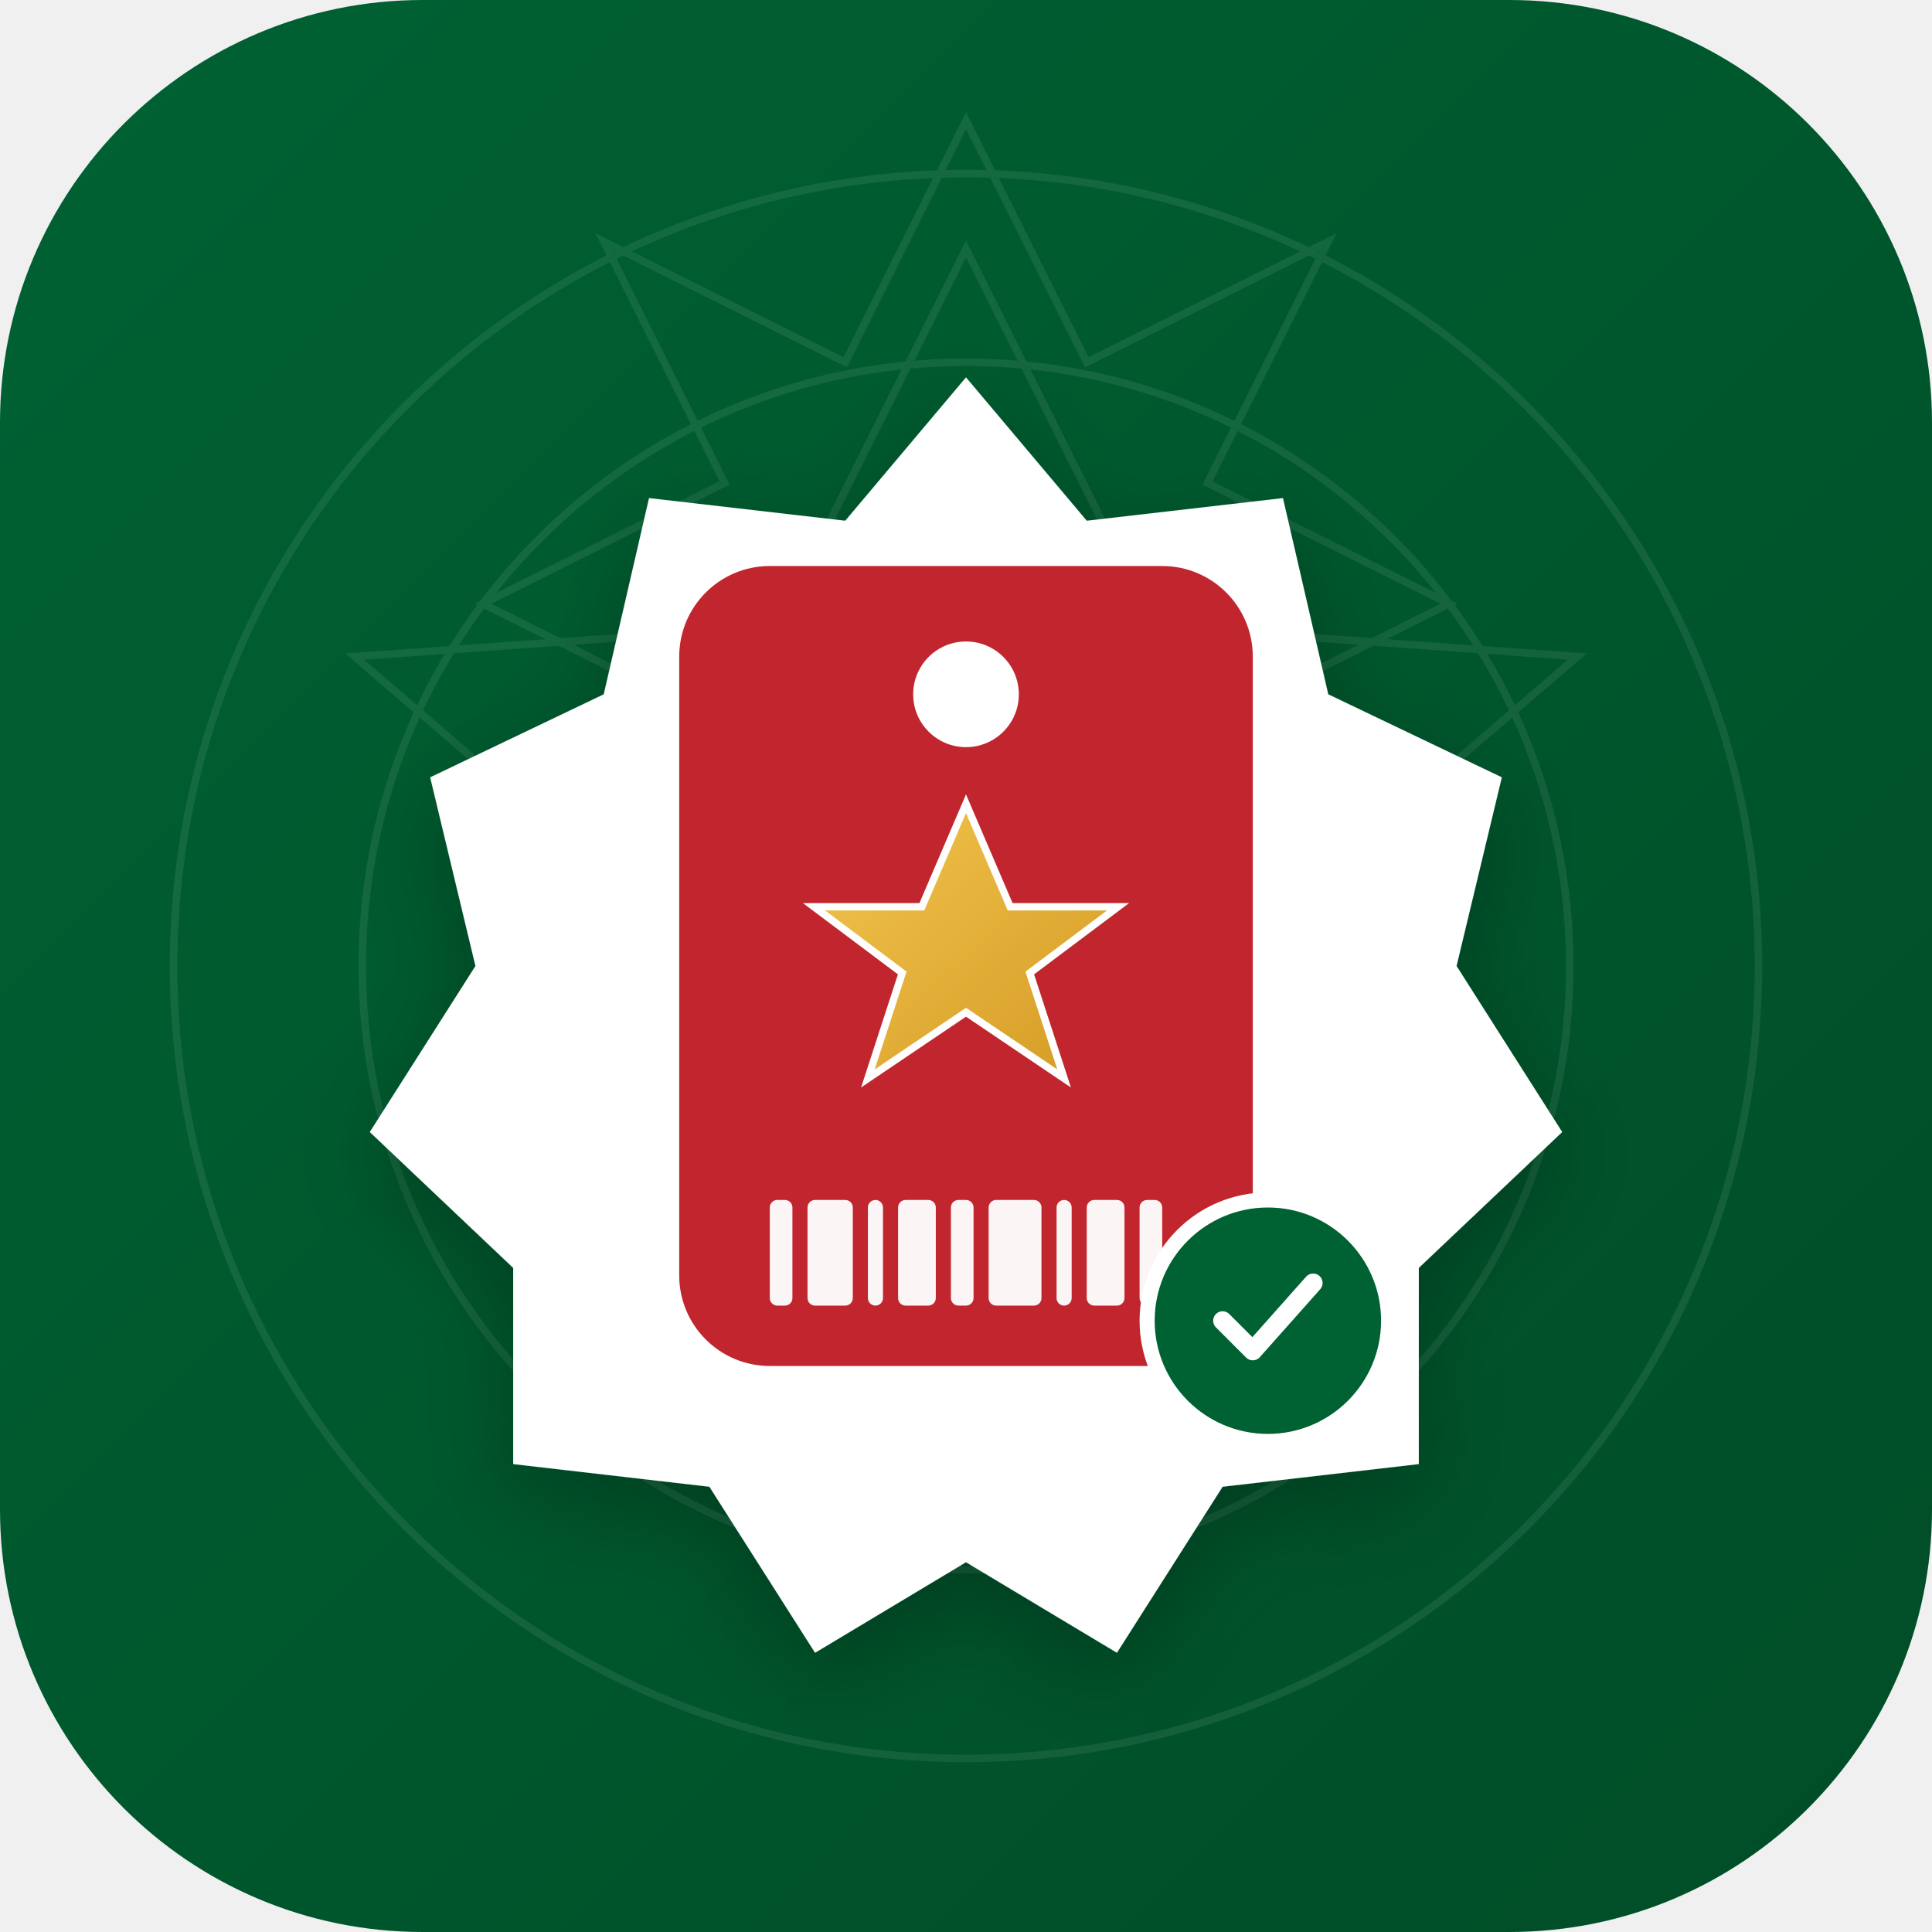
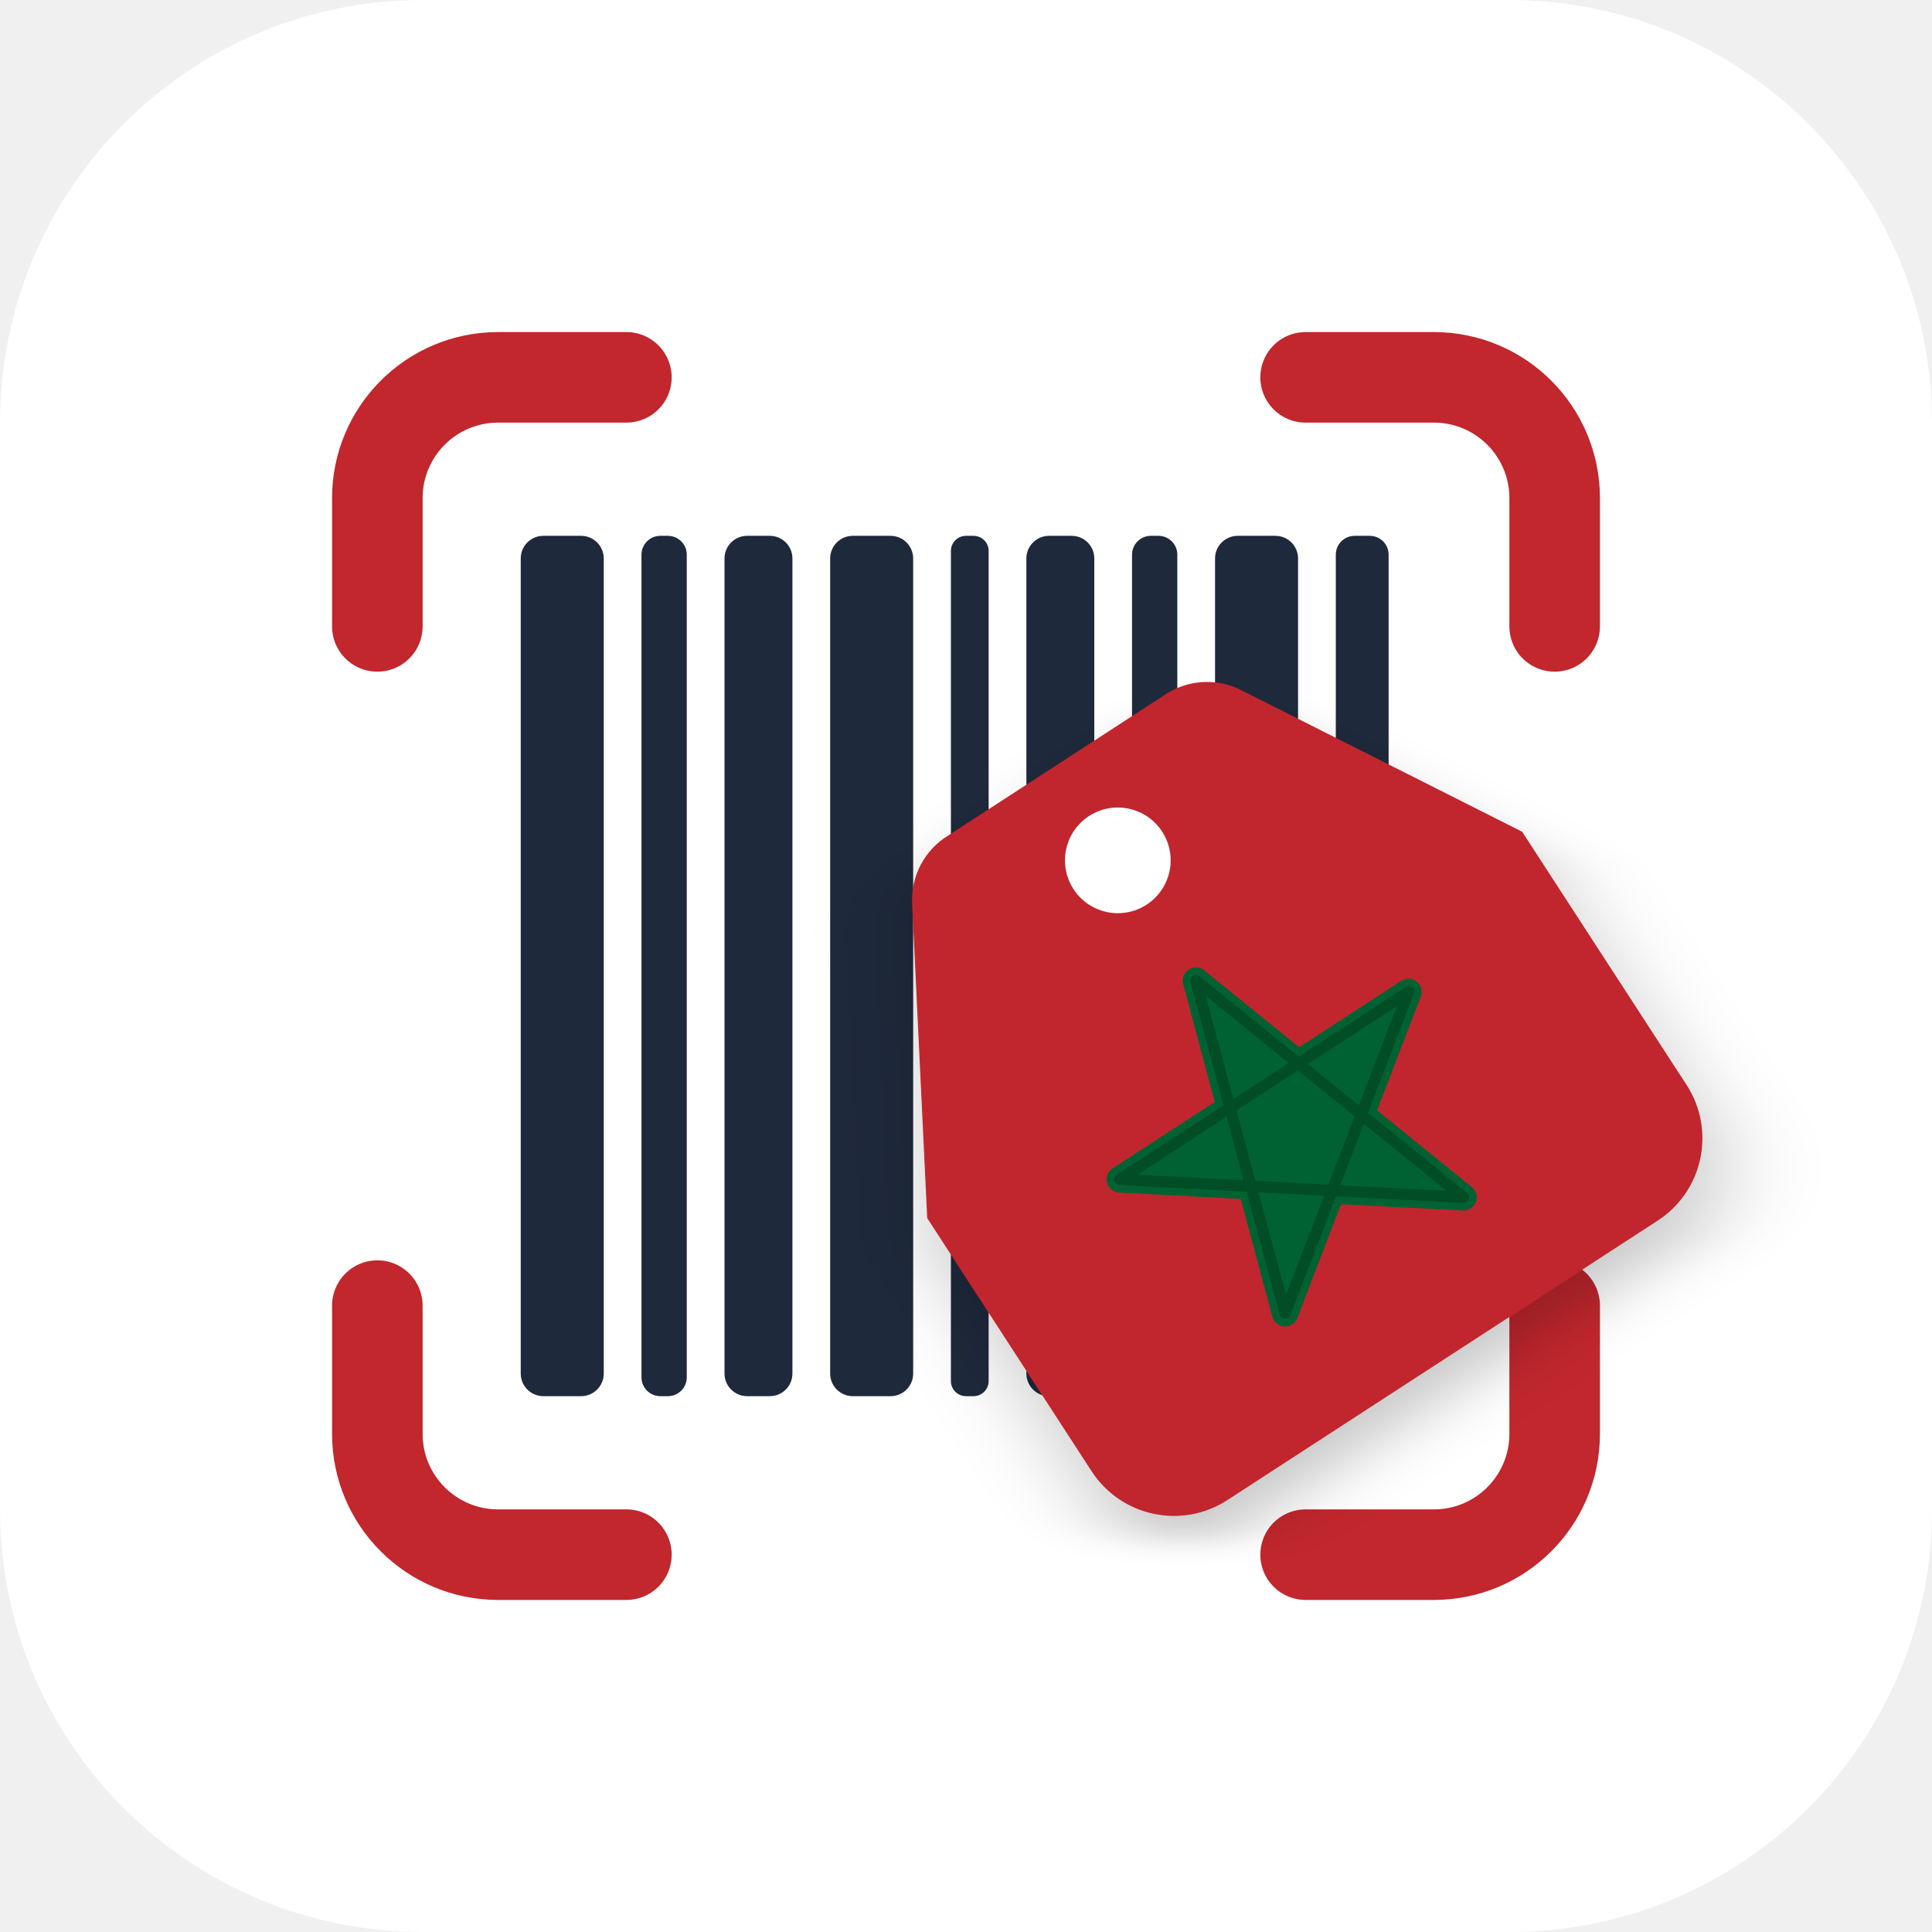
<svg xmlns="http://www.w3.org/2000/svg" viewBox="0 0 512 512" width="512" height="512">
  <defs>
-     <linearGradient id="bgGrad" x1="0%" y1="0%" x2="100%" y2="100%">
-       <stop offset="0%" stop-color="#006233" />
-       <stop offset="100%" stop-color="#004d27" />
-     </linearGradient>
-     <linearGradient id="goldGrad" x1="0%" y1="0%" x2="100%" y2="100%">
-       <stop offset="0%" stop-color="#F3C64F" />
-       <stop offset="100%" stop-color="#D49A24" />
-     </linearGradient>
-     <filter id="shadow" x="-10%" y="-10%" width="120%" height="120%">
-       <feDropShadow dx="0" dy="8" stdDeviation="12" flood-color="#000000" flood-opacity="0.25" />
+     <filter id="tagShadow" x="-20%" y="-20%" width="150%" height="150%">
+       <feDropShadow dx="-2" dy="8" stdDeviation="10" flood-color="#000000" flood-opacity="0.22" />
    </filter>
  </defs>
-   <rect width="512" height="512" rx="112" fill="url(#bgGrad)" />
-   <g opacity="0.08" stroke="#FFFFFF" stroke-width="2" fill="none">
-     <path d="M256 32 L288 96 L352 64 L320 128 L384 160 L320 192 L352 256 L288 224 L256 288 L224 224 L160 256 L192 192 L128 160 L192 128 L160 64 L224 96 Z" />
-     <circle cx="256" cy="256" r="210" />
-     <circle cx="256" cy="256" r="160" />
-     <polygon points="256,66 306,166 418,174 332,248 358,358 256,300 154,358 180,248 94,174 206,166" />
+   <rect width="512" height="512" rx="112" fill="#FFFFFF" />
+   <g fill="none" stroke="#C1272D" stroke-width="24" stroke-linecap="round" stroke-linejoin="round">
+     <path d="M 100,166 L 100,132 A 32 32 0 0 1 132,100 L 166,100" />
+     <path d="M 346,100 L 380,100 A 32 32 0 0 1 412,132 L 412,166" />
+     <path d="M 100,346 L 100,380 A 32 32 0 0 0 132,412 L 166,412" />
+     <path d="M 346,412 L 380,412 A 32 32 0 0 0 412,380 L 412,346" />
  </g>
-   <g filter="url(#shadow)">
-     <path d="M256 100 L288 138 L340 132 L352 184 L398 206 L386 256 L414 300 L376 336 L376 388 L324 394 L296 438 L256 414 L216 438 L188 394 L136 388 L136 336 L98 300 L126 256 L114 206 L160 184 L172 132 L224 138 Z" fill="#FFFFFF" />
-     <rect x="180" y="150" width="152" height="212" rx="24" fill="#C1272D" />
-     <circle cx="256" cy="184" r="14" fill="#FFFFFF" />
-     <g transform="translate(256, 252) scale(0.65)">
-       <polygon points="0,-60 18,-18 62,-18 26,9 40,52 0,25 -40,52 -26,9 -62,-18 -18,-18" fill="url(#goldGrad)" stroke="#FFFFFF" stroke-width="3" />
+   <g fill="#1E293B">
+     <rect x="138" y="142" width="22" height="228" rx="6" />
+     <rect x="170" y="142" width="12" height="228" rx="5" />
+     <rect x="192" y="142" width="18" height="228" rx="6" />
+     <rect x="220" y="142" width="22" height="228" rx="6" />
+     <rect x="252" y="142" width="10" height="228" rx="4" />
+     <rect x="272" y="142" width="18" height="228" rx="6" />
+     <rect x="300" y="142" width="12" height="228" rx="5" />
+     <rect x="322" y="142" width="22" height="228" rx="6" />
+     <rect x="354" y="142" width="14" height="228" rx="5" />
+   </g>
+   <g transform="translate(330, 280) rotate(-33)" filter="url(#tagShadow)">
+     <path d="       M -68,96        L 68,96        A 26 26 0 0 0 94,70        L 94,-10        L 52,-82        A 20 20 0 0 0 34,-92        L -34,-92        A 20 20 0 0 0 -52,-82        L -94,-10        L -94,70        A 26 26 0 0 0 -68,96        Z" fill="#C1272D" />
+     <circle cx="0" cy="-62" r="14" fill="#FFFFFF" />
+     <g transform="translate(0, 24)">
+       <polygon points="0,-48 28.2,38.8 -45.6,-14.8 45.6,-14.8 -28.2,38.8" fill="#006233" stroke="#006233" stroke-width="7" stroke-linejoin="round" stroke-linecap="round" />
+       <polygon points="0,-48 28.2,38.8 -45.6,-14.8 45.6,-14.8 -28.2,38.8" fill="none" stroke="#004D27" stroke-width="3" stroke-linejoin="round" />
    </g>
-     <g fill="#FFFFFF" opacity="0.95">
-       <rect x="204" y="318" width="6" height="28" rx="2" />
-       <rect x="214" y="318" width="12" height="28" rx="2" />
-       <rect x="230" y="318" width="4" height="28" rx="2" />
-       <rect x="238" y="318" width="10" height="28" rx="2" />
-       <rect x="252" y="318" width="6" height="28" rx="2" />
-       <rect x="262" y="318" width="14" height="28" rx="2" />
-       <rect x="280" y="318" width="4" height="28" rx="2" />
-       <rect x="288" y="318" width="10" height="28" rx="2" />
-       <rect x="302" y="318" width="6" height="28" rx="2" />
-     </g>
-     <circle cx="336" cy="350" r="32" fill="#006233" stroke="#FFFFFF" stroke-width="4" />
-     <path d="M324 350 L332 358 L348 340" fill="none" stroke="#FFFFFF" stroke-width="5" stroke-linecap="round" stroke-linejoin="round" />
  </g>
</svg>
